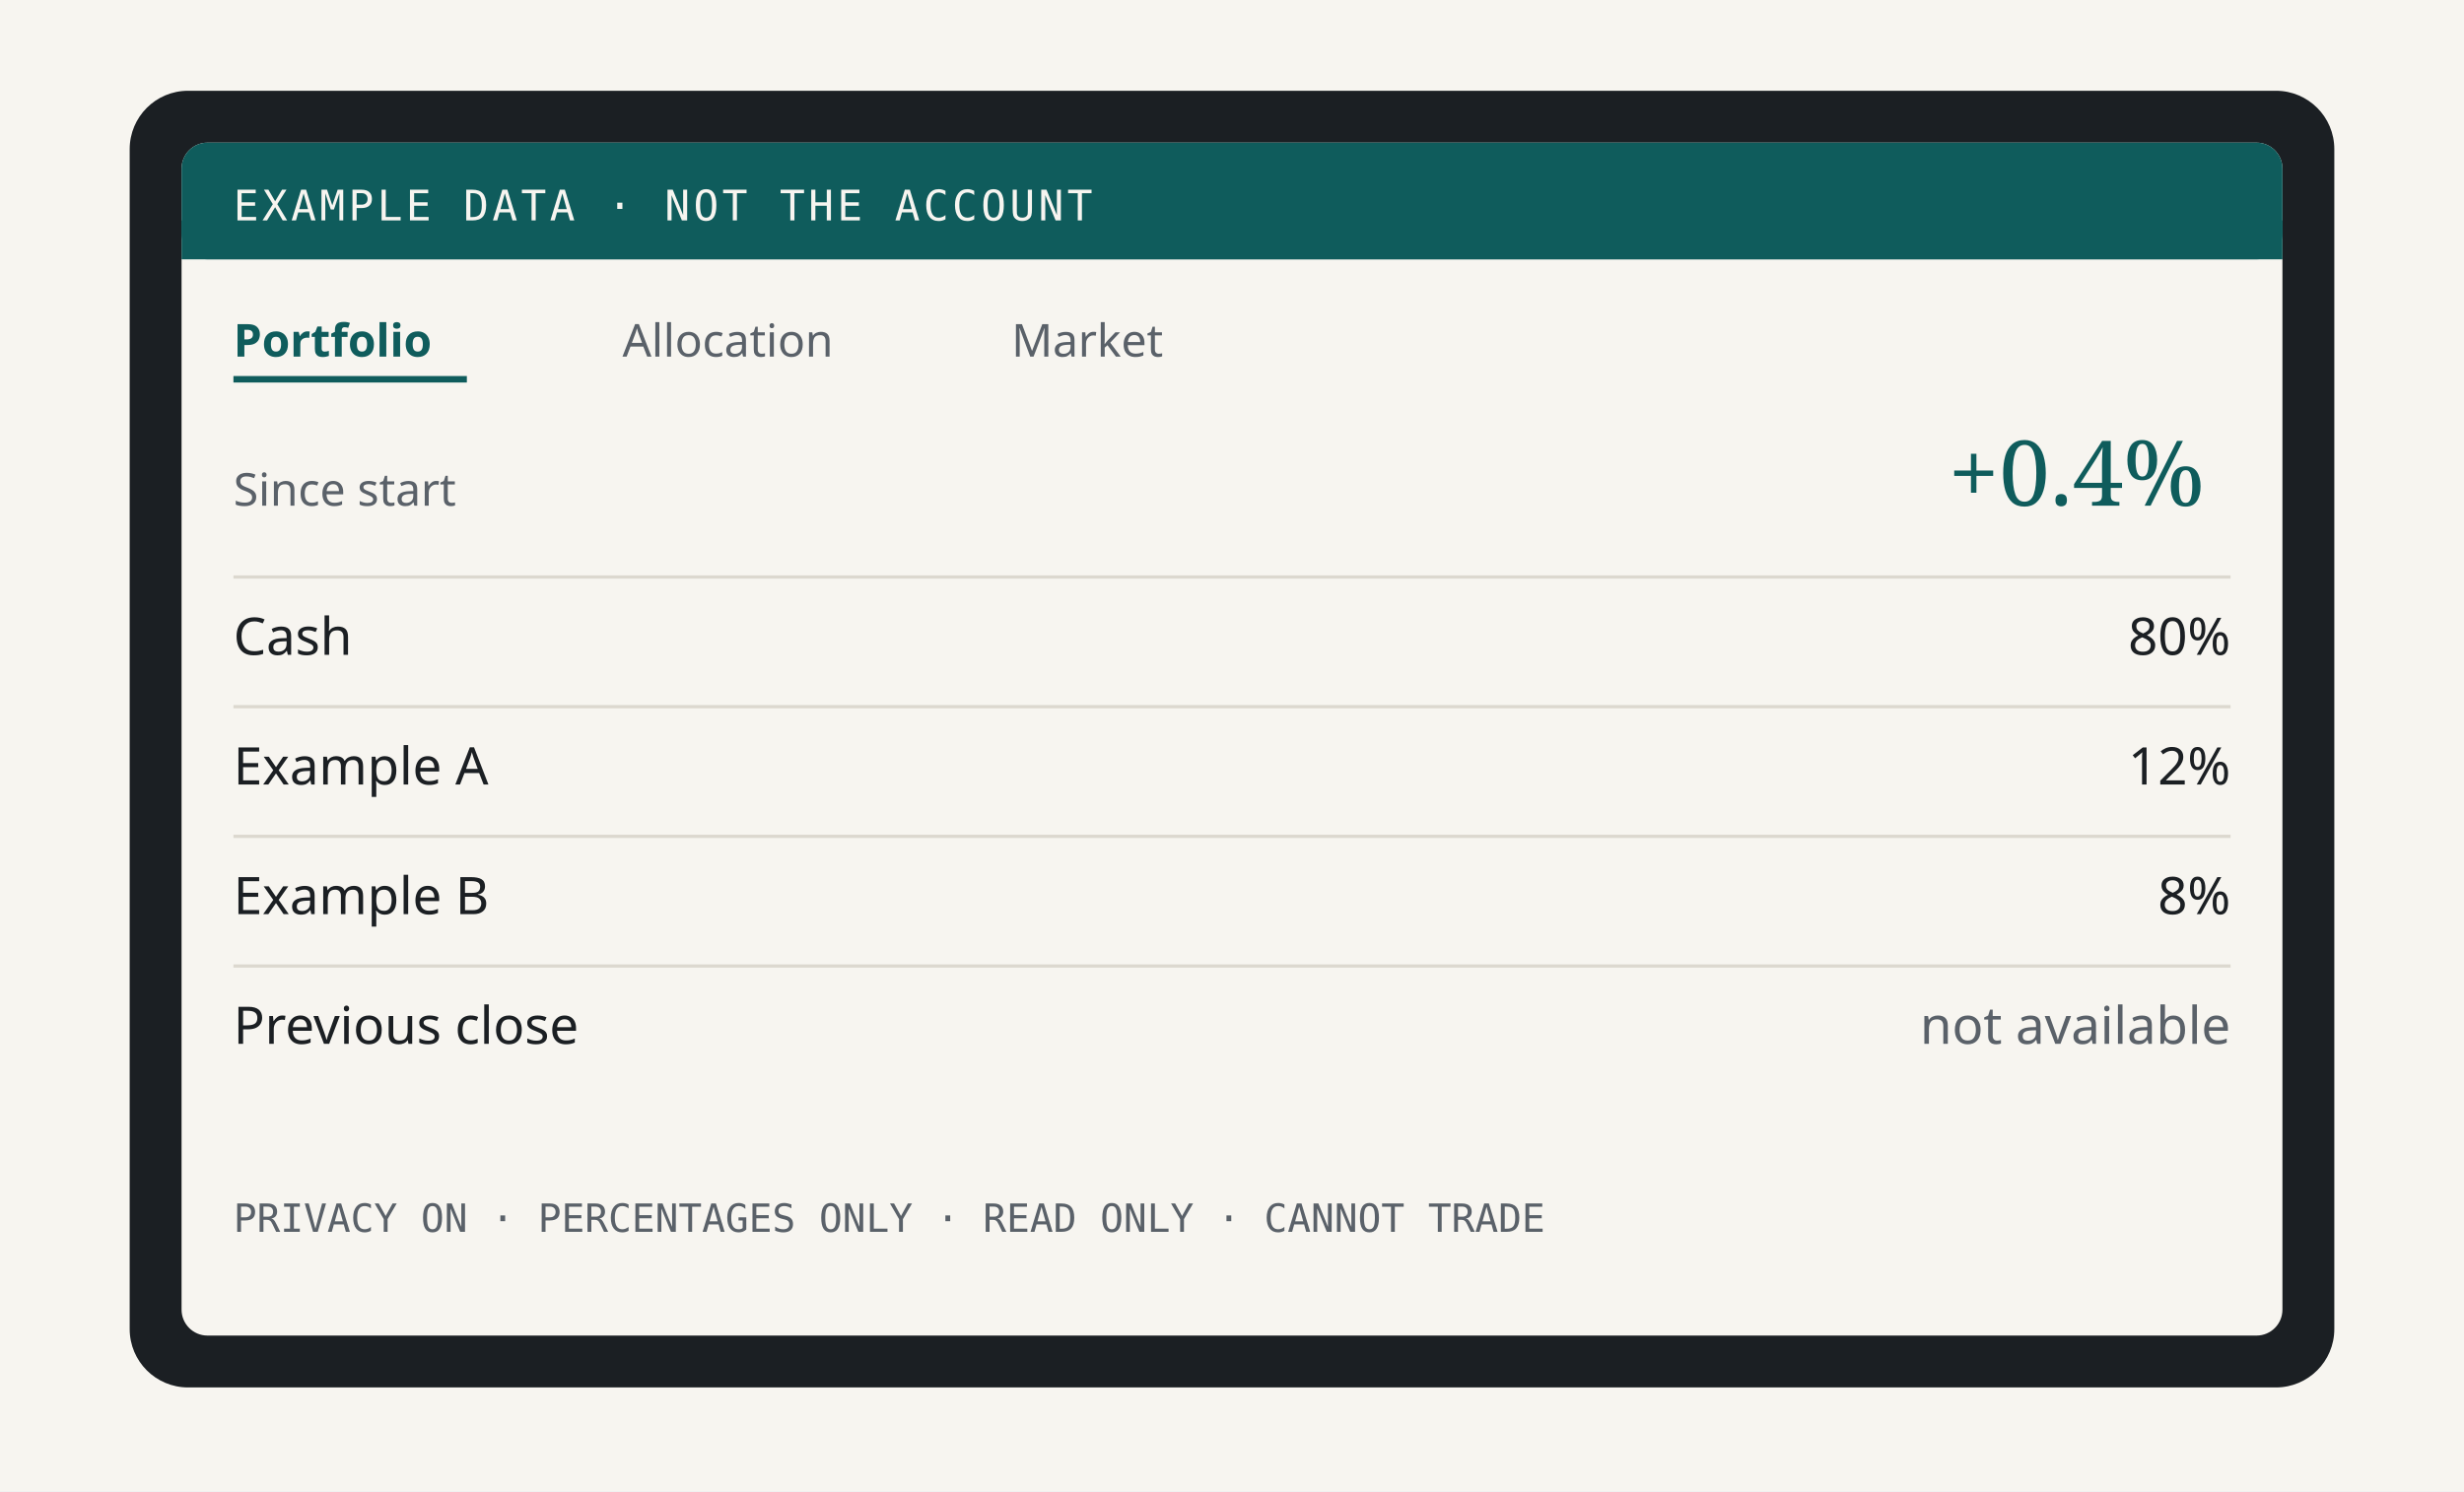
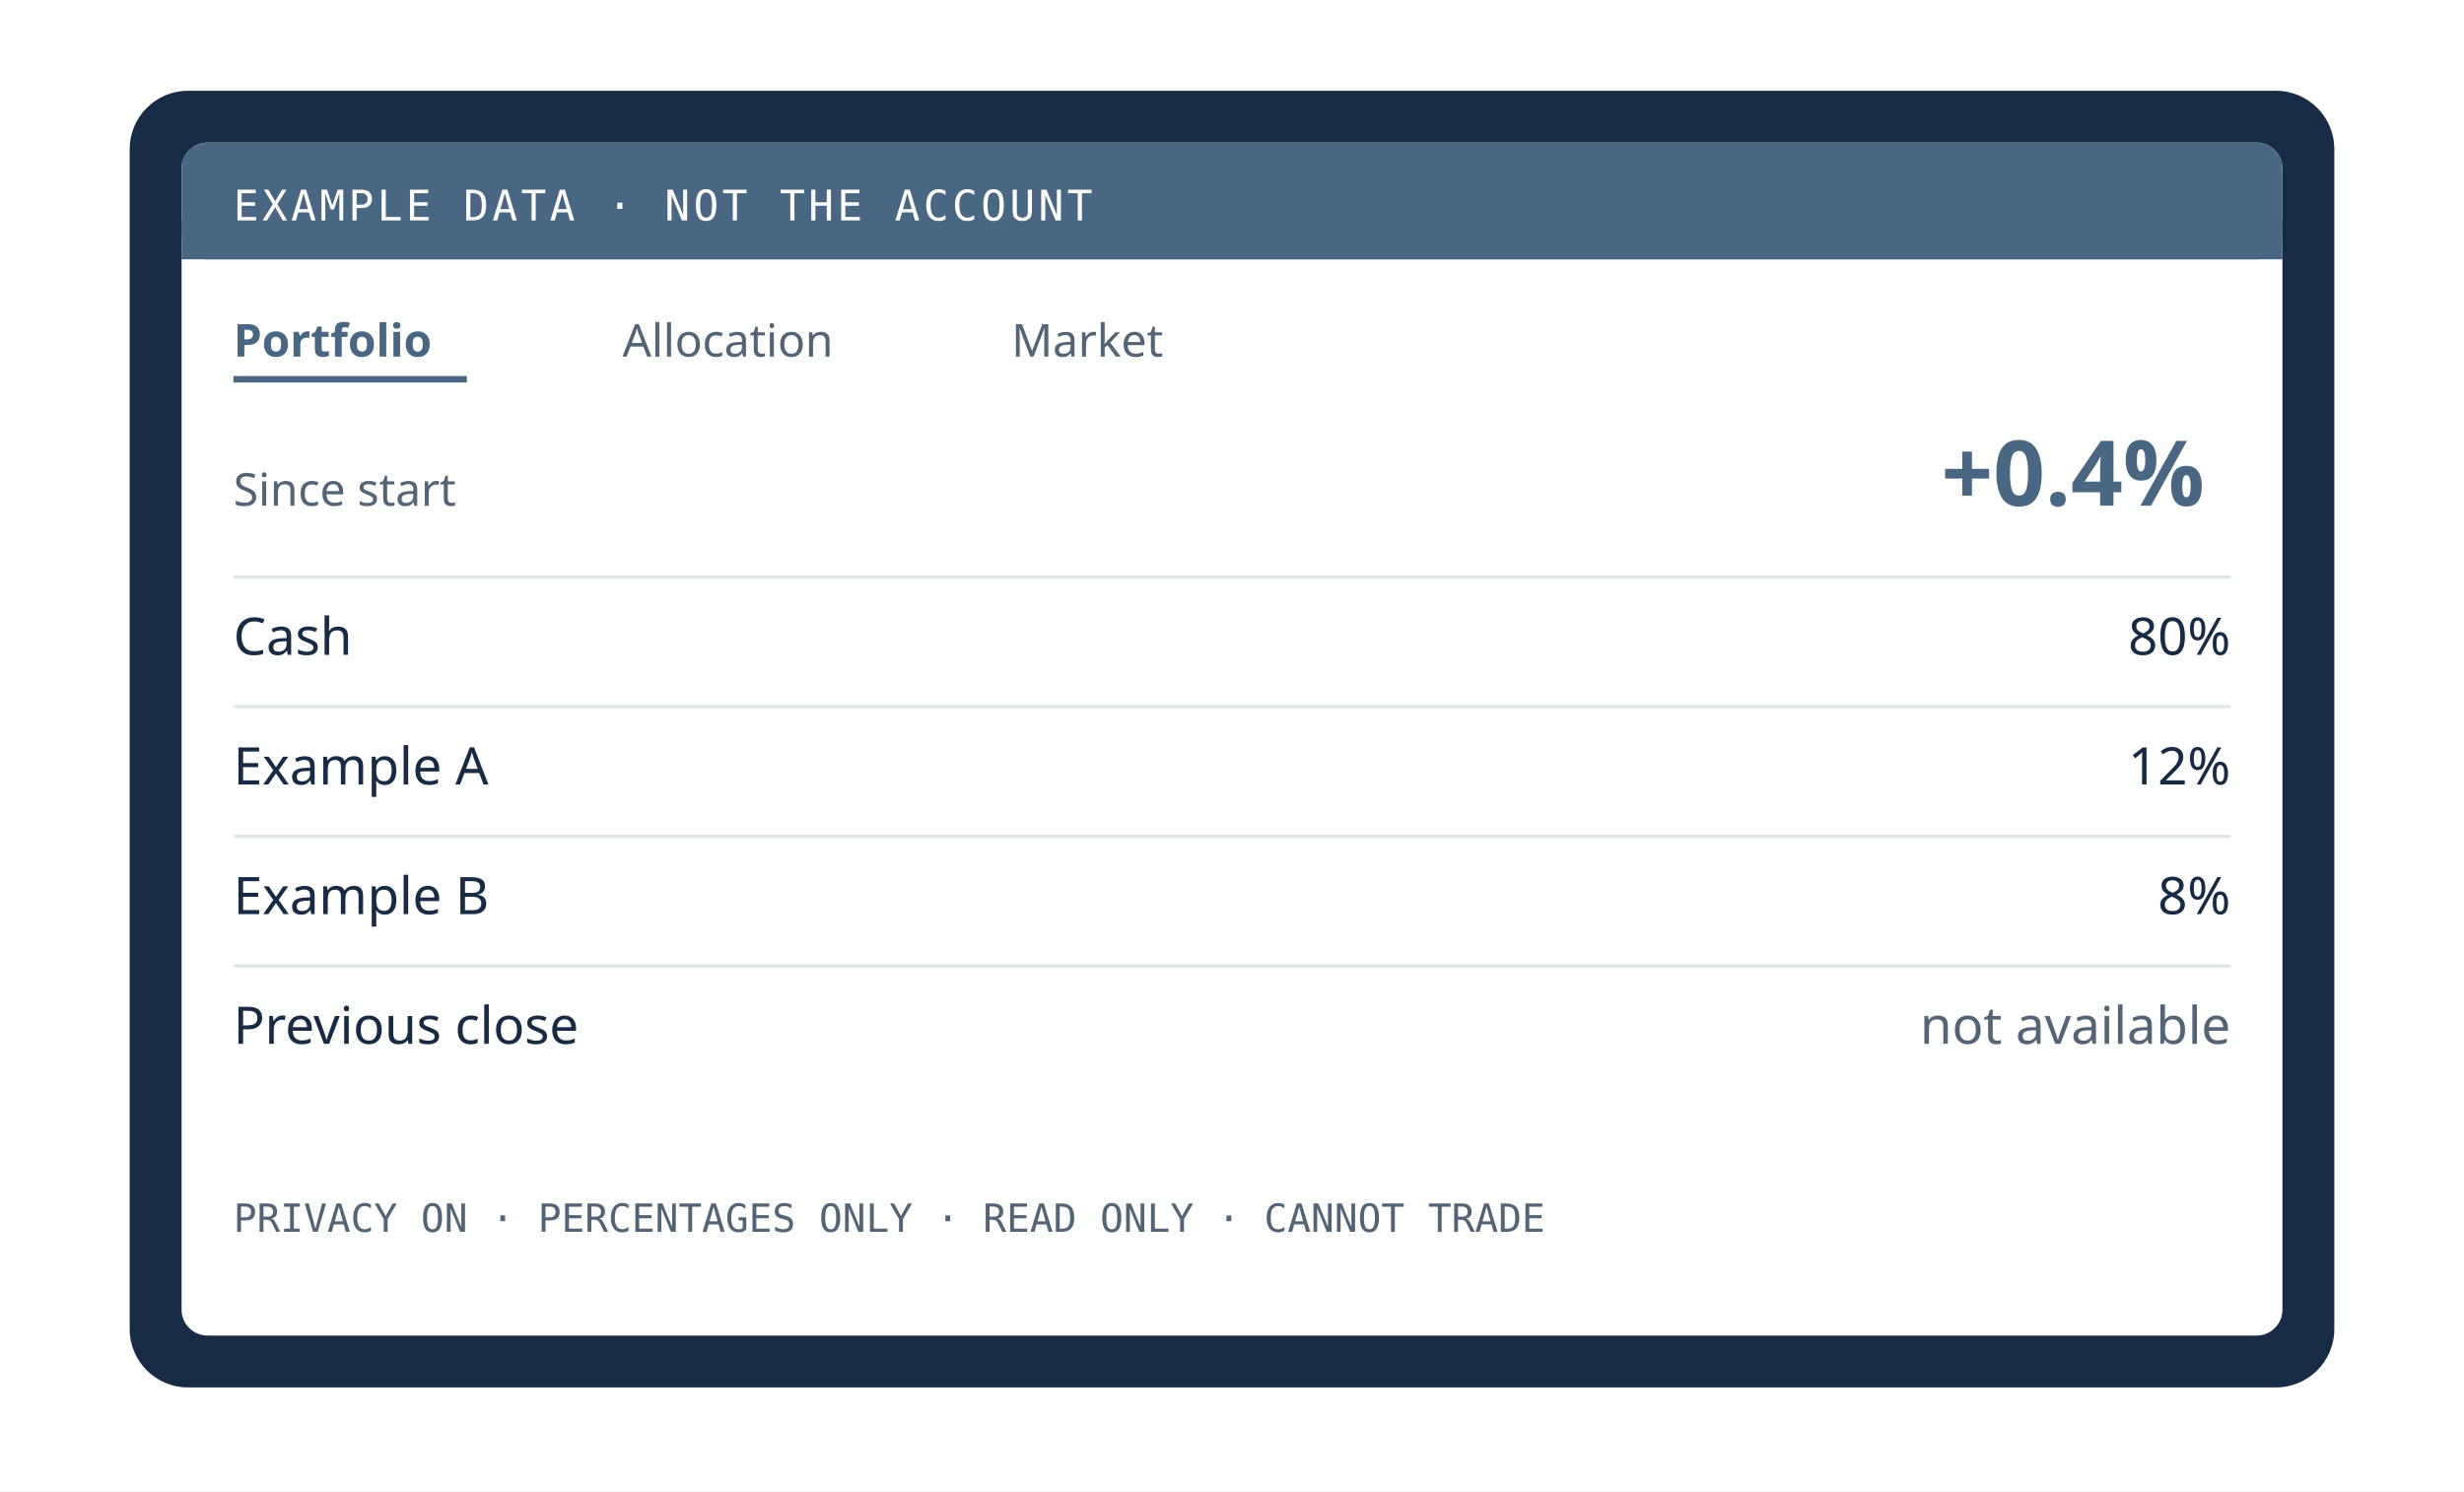
<svg xmlns="http://www.w3.org/2000/svg" viewBox="0 0 760 460" role="img" aria-labelledby="t">
-   <rect width="760" height="460" fill="#f7f5f0" />
-   <rect x="40" y="28" width="680" height="400" rx="18" fill="#1b1f23" />
-   <rect x="56" y="44" width="648" height="368" rx="8" fill="#f7f5f0" />
-   <rect x="56" y="44" width="648" height="36" rx="8" fill="#0f5c5c" />
-   <rect x="56" y="68" width="648" height="12" fill="#0f5c5c" />
-   <text x="72" y="68" font-family="ui-monospace, monospace" font-size="13" fill="#f7f5f0" letter-spacing="0.08em">EXAMPLE DATA · NOT THE ACCOUNT</text>
-   <text x="72" y="110" font-family="ui-sans-serif, system-ui, sans-serif" font-size="14" font-weight="700" fill="#0f5c5c">Portfolio</text>
-   <rect x="72" y="116" width="72" height="2" fill="#0f5c5c" />
-   <text x="192" y="110" font-family="ui-sans-serif, system-ui, sans-serif" font-size="14" font-weight="400" fill="#5a6169">Allocation</text>
-   <text x="312" y="110" font-family="ui-sans-serif, system-ui, sans-serif" font-size="14" font-weight="400" fill="#5a6169">Market</text>
-   <text x="72" y="156" font-family="ui-sans-serif, system-ui, sans-serif" font-size="14" fill="#5a6169">Since start</text>
-   <text x="680" y="156" text-anchor="end" font-family="Georgia, serif" font-size="28" fill="#0f5c5c">+0.4%</text>
-   <line x1="72" y1="178" x2="688" y2="178" stroke="#dcd8cf" />
-   <text x="72" y="202" font-family="ui-sans-serif, system-ui, sans-serif" font-size="16" fill="#1b1f23">Cash</text>
-   <text x="688" y="202" text-anchor="end" font-family="ui-sans-serif, system-ui, sans-serif" font-size="16" fill="#1b1f23">80%</text>
-   <line x1="72" y1="218" x2="688" y2="218" stroke="#dcd8cf" />
-   <text x="72" y="242" font-family="ui-sans-serif, system-ui, sans-serif" font-size="16" fill="#1b1f23">Example A</text>
-   <text x="688" y="242" text-anchor="end" font-family="ui-sans-serif, system-ui, sans-serif" font-size="16" fill="#1b1f23">12%</text>
-   <line x1="72" y1="258" x2="688" y2="258" stroke="#dcd8cf" />
-   <text x="72" y="282" font-family="ui-sans-serif, system-ui, sans-serif" font-size="16" fill="#1b1f23">Example B</text>
-   <text x="688" y="282" text-anchor="end" font-family="ui-sans-serif, system-ui, sans-serif" font-size="16" fill="#1b1f23">8%</text>
-   <line x1="72" y1="298" x2="688" y2="298" stroke="#dcd8cf" />
-   <text x="72" y="322" font-family="ui-sans-serif, system-ui, sans-serif" font-size="16" fill="#1b1f23">Previous close</text>
-   <text x="688" y="322" text-anchor="end" font-family="ui-sans-serif, system-ui, sans-serif" font-size="16" fill="#5a6169">not available</text>
-   <text x="72" y="380" font-family="ui-monospace, monospace" font-size="12" fill="#5a6169">PRIVACY ON · PERCENTAGES ONLY · READ ONLY · CANNOT TRADE</text>
+   <rect width="760" height="460" fill="#ffffff" />
+   <rect x="40" y="28" width="680" height="400" rx="18" fill="#172b45" />
+   <rect x="56" y="44" width="648" height="368" rx="8" fill="#ffffff" />
+   <rect x="56" y="44" width="648" height="36" rx="8" fill="#496782" />
+   <rect x="56" y="68" width="648" height="12" fill="#496782" />
+   <text x="72" y="68" font-family="ui-monospace, monospace" font-size="13" fill="#ffffff" letter-spacing="0.08em">EXAMPLE DATA · NOT THE ACCOUNT</text>
+   <text x="72" y="110" font-family="ui-sans-serif, system-ui, sans-serif" font-size="14" font-weight="700" fill="#496782">Portfolio</text>
+   <rect x="72" y="116" width="72" height="2" fill="#496782" />
+   <text x="192" y="110" font-family="ui-sans-serif, system-ui, sans-serif" font-size="14" font-weight="400" fill="#536476">Allocation</text>
+   <text x="312" y="110" font-family="ui-sans-serif, system-ui, sans-serif" font-size="14" font-weight="400" fill="#536476">Market</text>
+   <text x="72" y="156" font-family="ui-sans-serif, system-ui, sans-serif" font-size="14" fill="#536476">Since start</text>
+   <text x="680" y="156" text-anchor="end" font-family="'IBM Plex Sans', 'Segoe UI', system-ui, sans-serif" font-weight="600" font-size="28" fill="#496782">+0.4%</text>
+   <line x1="72" y1="178" x2="688" y2="178" stroke="#dfe5e9" />
+   <text x="72" y="202" font-family="ui-sans-serif, system-ui, sans-serif" font-size="16" fill="#172b45">Cash</text>
+   <text x="688" y="202" text-anchor="end" font-family="ui-sans-serif, system-ui, sans-serif" font-size="16" fill="#172b45">80%</text>
+   <line x1="72" y1="218" x2="688" y2="218" stroke="#dfe5e9" />
+   <text x="72" y="242" font-family="ui-sans-serif, system-ui, sans-serif" font-size="16" fill="#172b45">Example A</text>
+   <text x="688" y="242" text-anchor="end" font-family="ui-sans-serif, system-ui, sans-serif" font-size="16" fill="#172b45">12%</text>
+   <line x1="72" y1="258" x2="688" y2="258" stroke="#dfe5e9" />
+   <text x="72" y="282" font-family="ui-sans-serif, system-ui, sans-serif" font-size="16" fill="#172b45">Example B</text>
+   <text x="688" y="282" text-anchor="end" font-family="ui-sans-serif, system-ui, sans-serif" font-size="16" fill="#172b45">8%</text>
+   <line x1="72" y1="298" x2="688" y2="298" stroke="#dfe5e9" />
+   <text x="72" y="322" font-family="ui-sans-serif, system-ui, sans-serif" font-size="16" fill="#172b45">Previous close</text>
+   <text x="688" y="322" text-anchor="end" font-family="ui-sans-serif, system-ui, sans-serif" font-size="16" fill="#536476">not available</text>
+   <text x="72" y="380" font-family="ui-monospace, monospace" font-size="12" fill="#536476">PRIVACY ON · PERCENTAGES ONLY · READ ONLY · CANNOT TRADE</text>
</svg>
